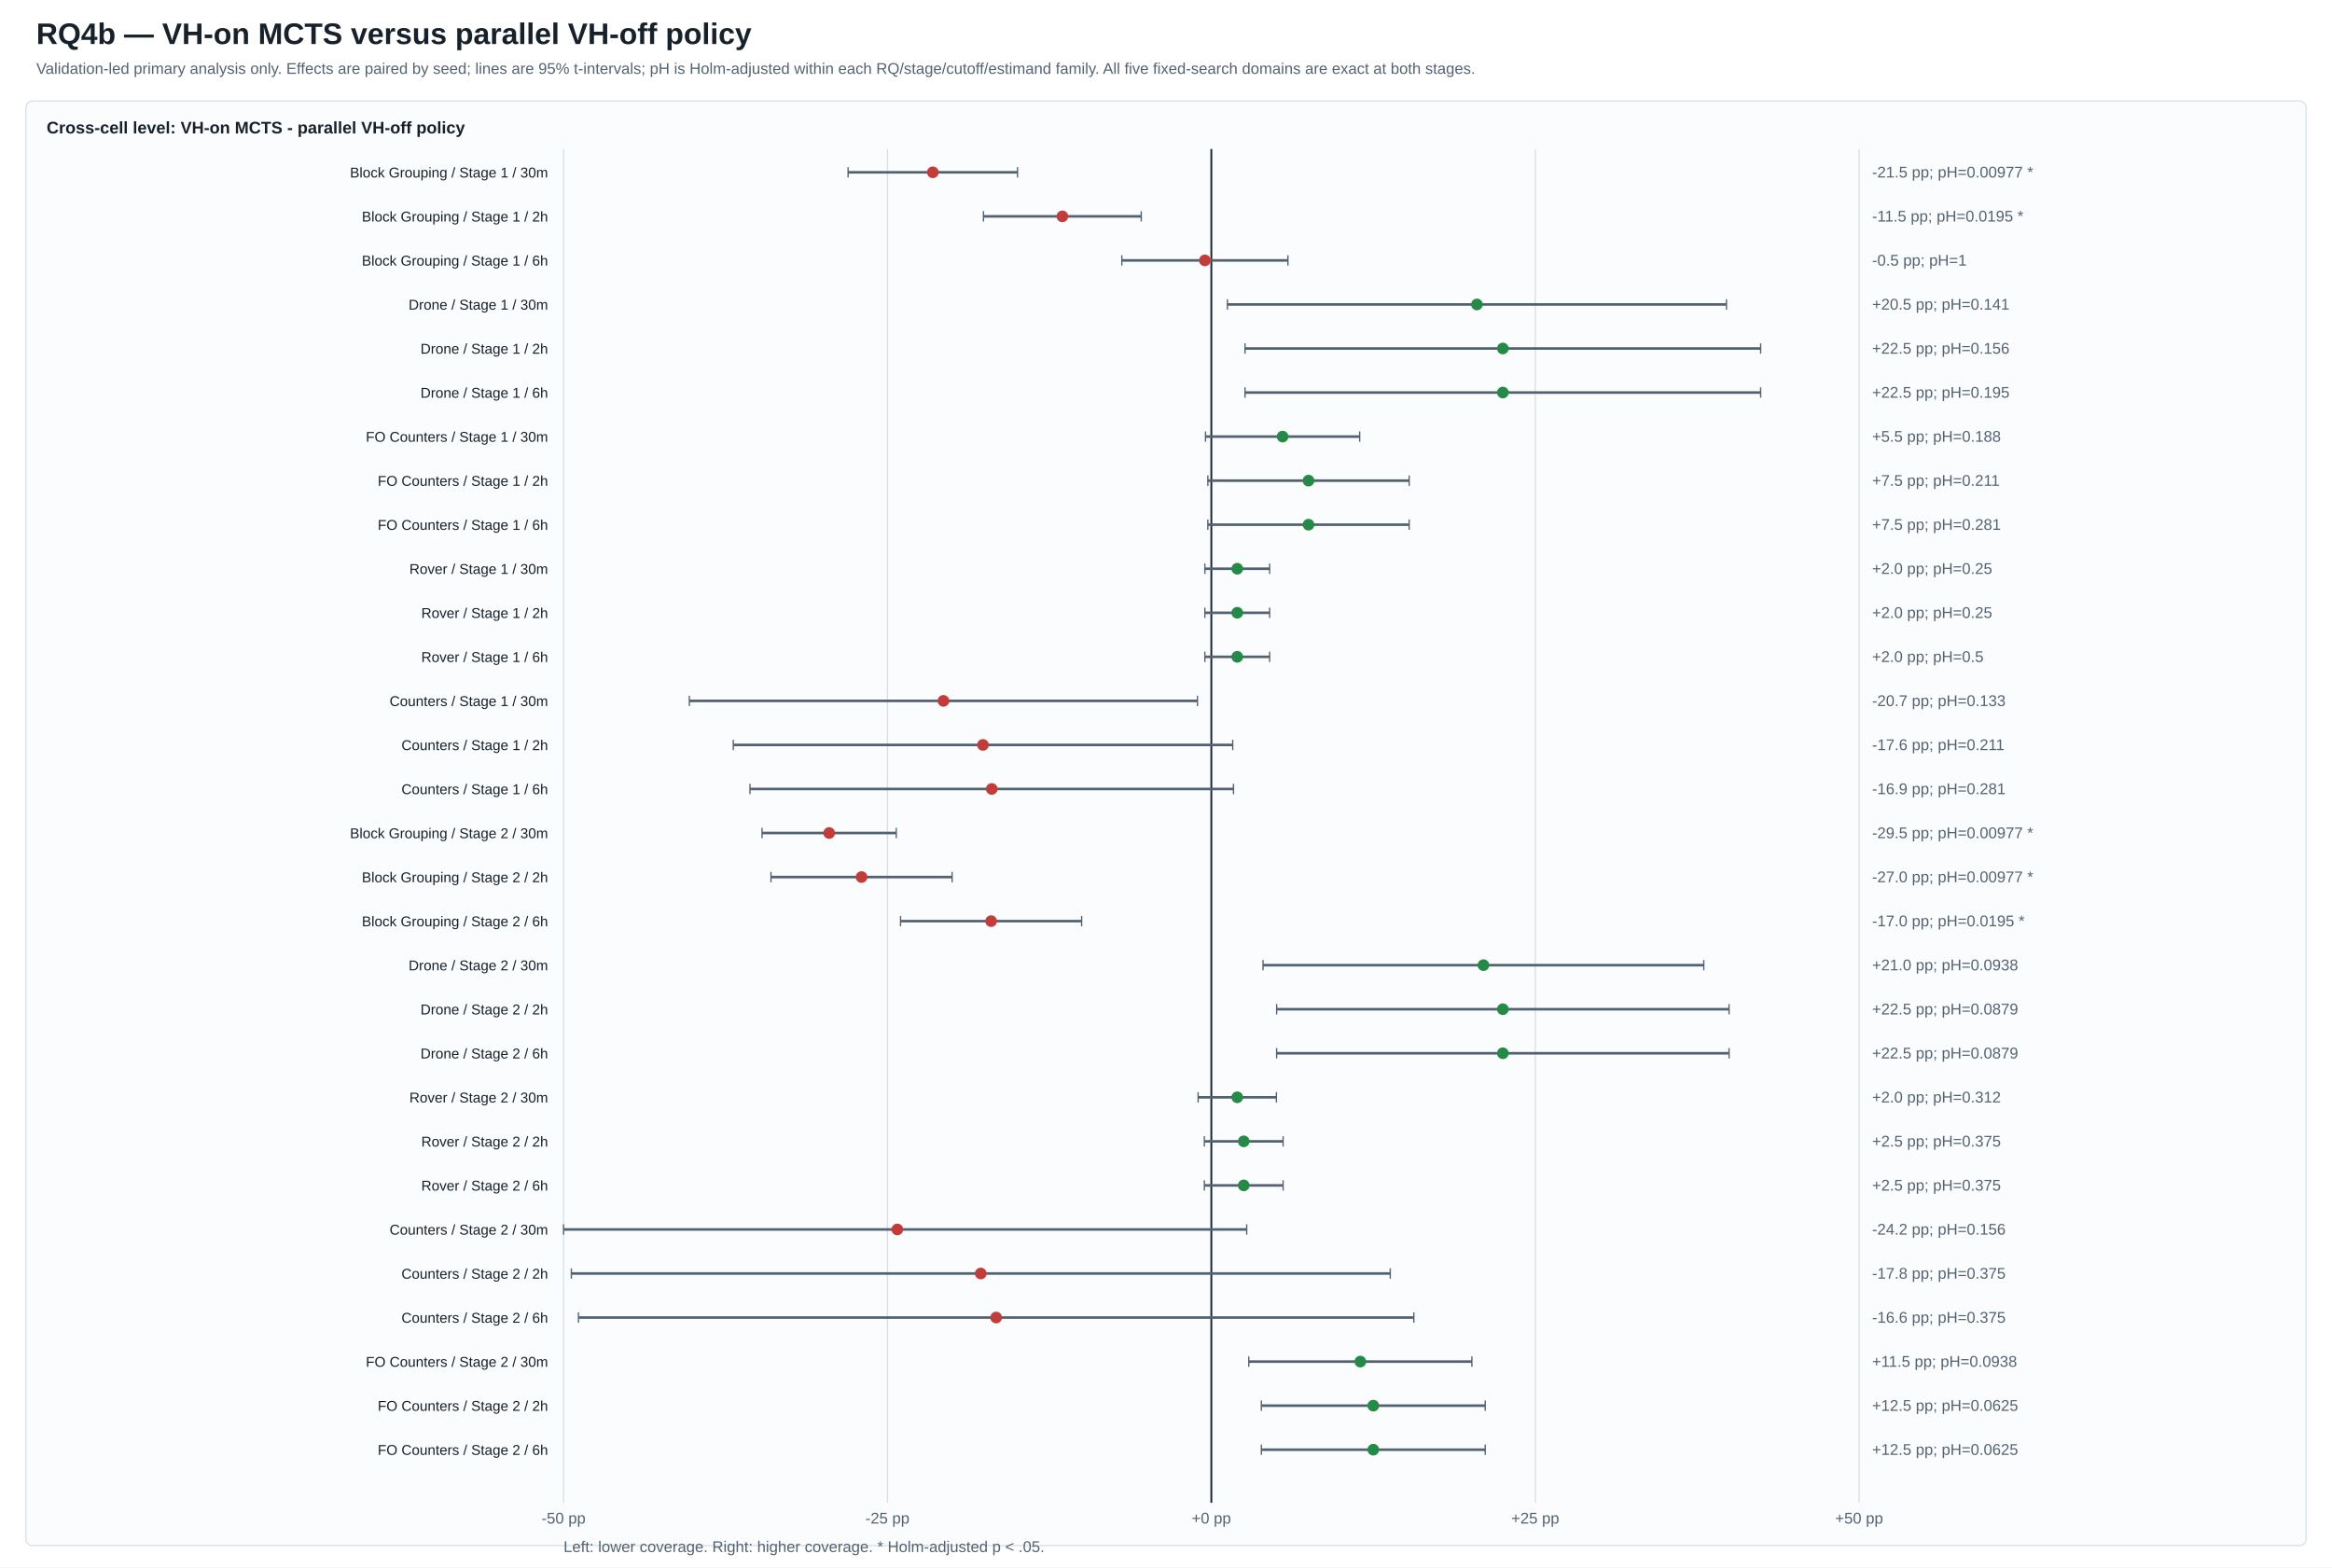
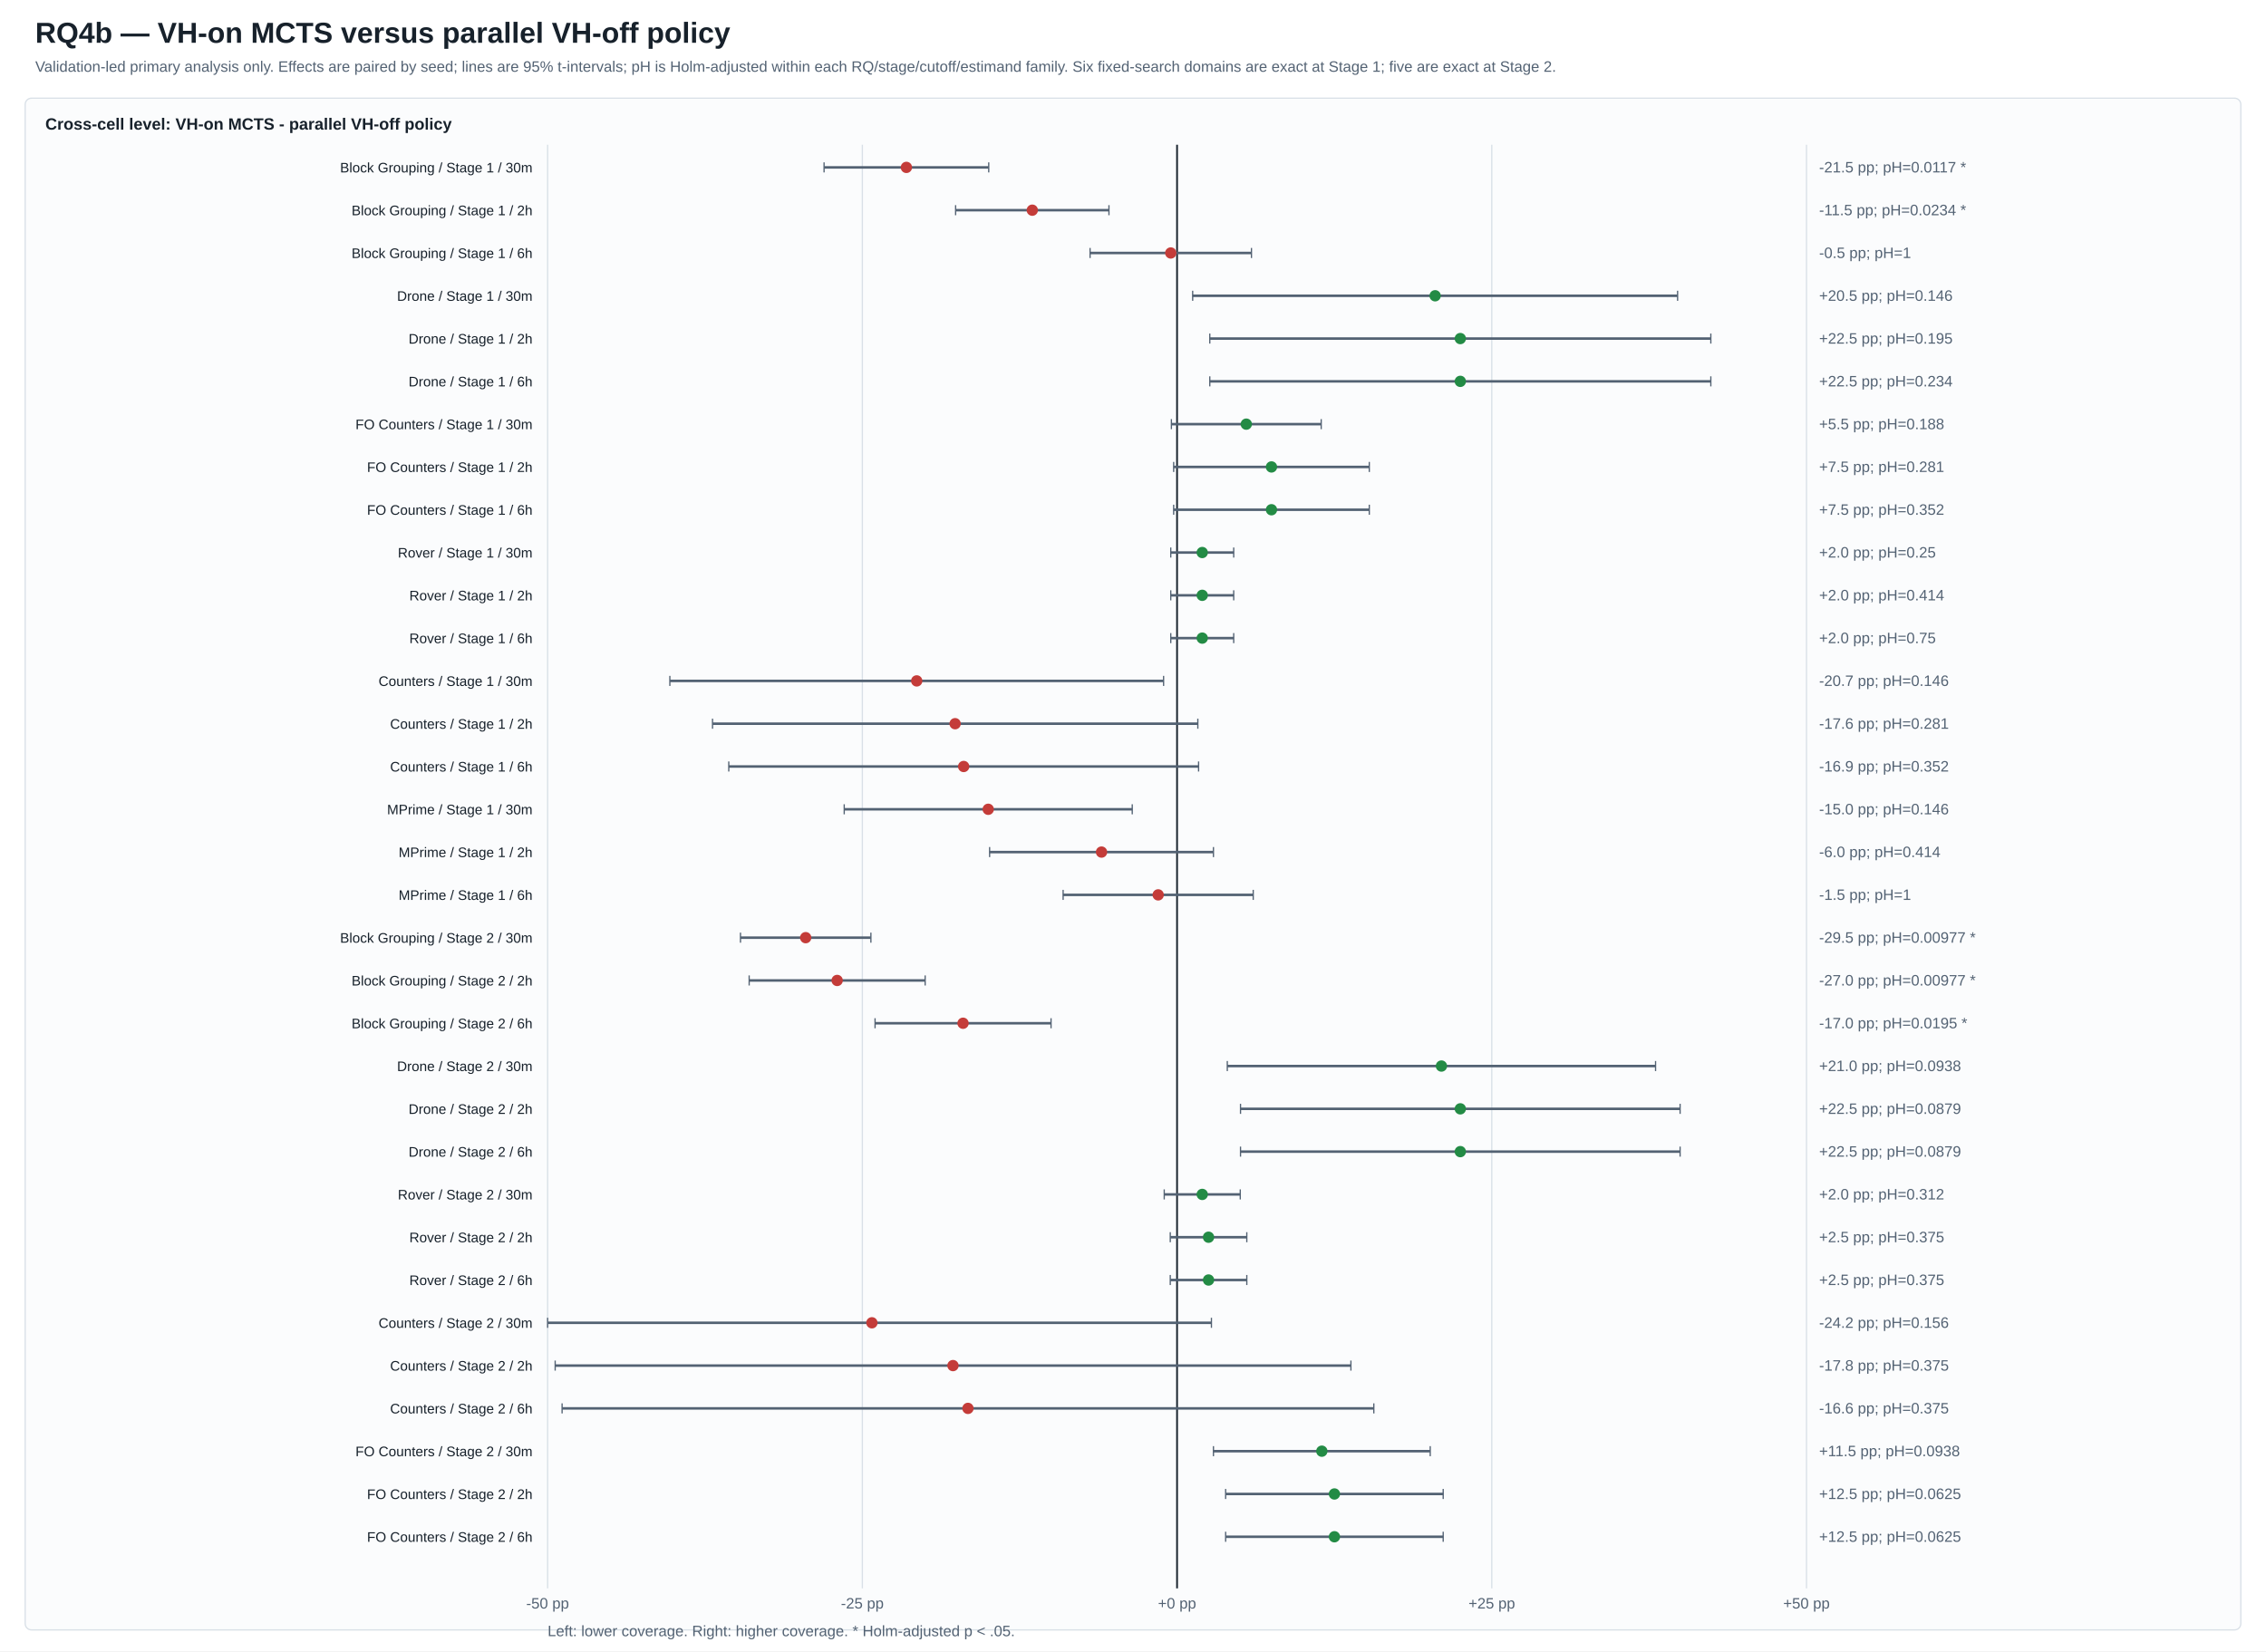
- <svg xmlns="http://www.w3.org/2000/svg" width="1800" height="1210" viewBox="0 0 1800 1210">
+ <svg xmlns="http://www.w3.org/2000/svg" width="1800" height="1312" viewBox="0 0 1800 1312">
  <rect width="100%" height="100%" fill="white" />
  <style>text{font-family:Segoe UI,Arial,sans-serif;fill:#17212b}.title{font-size:23px;font-weight:700}.sub{font-size:12px;fill:#536273}.label{font-size:11px}.head{font-size:13px;font-weight:700}</style>
  <text x="28" y="34" class="title">RQ4b — VH-on MCTS versus parallel VH-off policy</text>
-   <text x="28" y="57" class="sub">Validation-led primary analysis only. Effects are paired by seed; lines are 95% t-intervals; pH is Holm-adjusted within each RQ/stage/cutoff/estimand family. All five fixed-search domains are exact at both stages.</text>
-   <rect x="20" y="78" width="1760" height="1115" rx="5" fill="#fbfcfd" stroke="#d9e0e7" />
+   <text x="28" y="57" class="sub">Validation-led primary analysis only. Effects are paired by seed; lines are 95% t-intervals; pH is Holm-adjusted within each RQ/stage/cutoff/estimand family. Six fixed-search domains are exact at Stage 1; five are exact at Stage 2.</text>
+   <rect x="20" y="78" width="1760" height="1217" rx="5" fill="#fbfcfd" stroke="#d9e0e7" />
  <text x="36" y="103" class="head">Cross-cell level: VH-on MCTS - parallel VH-off policy</text>
-   <line x1="435.0" y1="115" x2="435.0" y2="1160" stroke="#d9e0e7" stroke-width="1" />
-   <text x="435.0" y="1176" text-anchor="middle" class="sub">-50 pp</text>
-   <line x1="685.0" y1="115" x2="685.0" y2="1160" stroke="#d9e0e7" stroke-width="1" />
-   <text x="685.0" y="1176" text-anchor="middle" class="sub">-25 pp</text>
-   <line x1="935.0" y1="115" x2="935.0" y2="1160" stroke="#17212b" stroke-width="1.4" />
-   <text x="935.0" y="1176" text-anchor="middle" class="sub">+0 pp</text>
-   <line x1="1185.0" y1="115" x2="1185.0" y2="1160" stroke="#d9e0e7" stroke-width="1" />
-   <text x="1185.0" y="1176" text-anchor="middle" class="sub">+25 pp</text>
-   <line x1="1435.0" y1="115" x2="1435.0" y2="1160" stroke="#d9e0e7" stroke-width="1" />
-   <text x="1435.0" y="1176" text-anchor="middle" class="sub">+50 pp</text>
+   <line x1="435.0" y1="115" x2="435.0" y2="1262" stroke="#d9e0e7" stroke-width="1" />
+   <text x="435.0" y="1278" text-anchor="middle" class="sub">-50 pp</text>
+   <line x1="685.0" y1="115" x2="685.0" y2="1262" stroke="#d9e0e7" stroke-width="1" />
+   <text x="685.0" y="1278" text-anchor="middle" class="sub">-25 pp</text>
+   <line x1="935.0" y1="115" x2="935.0" y2="1262" stroke="#17212b" stroke-width="1.4" />
+   <text x="935.0" y="1278" text-anchor="middle" class="sub">+0 pp</text>
+   <line x1="1185.0" y1="115" x2="1185.0" y2="1262" stroke="#d9e0e7" stroke-width="1" />
+   <text x="1185.0" y="1278" text-anchor="middle" class="sub">+25 pp</text>
+   <line x1="1435.0" y1="115" x2="1435.0" y2="1262" stroke="#d9e0e7" stroke-width="1" />
+   <text x="1435.0" y="1278" text-anchor="middle" class="sub">+50 pp</text>
  <text x="423" y="137" text-anchor="end" class="label">Block Grouping / Stage 1 / 30m</text>
  <line x1="654.6" y1="133" x2="785.4" y2="133" stroke="#536273" stroke-width="2" />
  <line x1="654.6" y1="129" x2="654.6" y2="137" stroke="#536273" />
  <line x1="785.4" y1="129" x2="785.4" y2="137" stroke="#536273" />
  <circle cx="720.0" cy="133" r="4.5" fill="#c43c39" />
-   <text x="1445" y="137" class="sub">-21.5 pp; pH=0.00977 *</text>
+   <text x="1445" y="137" class="sub">-21.5 pp; pH=0.0117 *</text>
  <text x="423" y="171" text-anchor="end" class="label">Block Grouping / Stage 1 / 2h</text>
  <line x1="759.1" y1="167" x2="880.9" y2="167" stroke="#536273" stroke-width="2" />
  <line x1="759.1" y1="163" x2="759.1" y2="171" stroke="#536273" />
  <line x1="880.9" y1="163" x2="880.9" y2="171" stroke="#536273" />
  <circle cx="820.0" cy="167" r="4.5" fill="#c43c39" />
-   <text x="1445" y="171" class="sub">-11.5 pp; pH=0.0195 *</text>
+   <text x="1445" y="171" class="sub">-11.5 pp; pH=0.0234 *</text>
  <text x="423" y="205" text-anchor="end" class="label">Block Grouping / Stage 1 / 6h</text>
  <line x1="865.9" y1="201" x2="994.1" y2="201" stroke="#536273" stroke-width="2" />
  <line x1="865.9" y1="197" x2="865.9" y2="205" stroke="#536273" />
  <line x1="994.1" y1="197" x2="994.1" y2="205" stroke="#536273" />
  <circle cx="930.0" cy="201" r="4.5" fill="#c43c39" />
  <text x="1445" y="205" class="sub">-0.5 pp; pH=1</text>
  <text x="423" y="239" text-anchor="end" class="label">Drone / Stage 1 / 30m</text>
  <line x1="947.4" y1="235" x2="1332.6" y2="235" stroke="#536273" stroke-width="2" />
  <line x1="947.4" y1="231" x2="947.4" y2="239" stroke="#536273" />
  <line x1="1332.6" y1="231" x2="1332.6" y2="239" stroke="#536273" />
  <circle cx="1140.0" cy="235" r="4.5" fill="#238b45" />
-   <text x="1445" y="239" class="sub">+20.5 pp; pH=0.141</text>
+   <text x="1445" y="239" class="sub">+20.5 pp; pH=0.146</text>
  <text x="423" y="273" text-anchor="end" class="label">Drone / Stage 1 / 2h</text>
  <line x1="961.0" y1="269" x2="1359.0" y2="269" stroke="#536273" stroke-width="2" />
  <line x1="961.0" y1="265" x2="961.0" y2="273" stroke="#536273" />
  <line x1="1359.0" y1="265" x2="1359.0" y2="273" stroke="#536273" />
  <circle cx="1160.0" cy="269" r="4.5" fill="#238b45" />
-   <text x="1445" y="273" class="sub">+22.5 pp; pH=0.156</text>
+   <text x="1445" y="273" class="sub">+22.5 pp; pH=0.195</text>
  <text x="423" y="307" text-anchor="end" class="label">Drone / Stage 1 / 6h</text>
  <line x1="961.0" y1="303" x2="1359.0" y2="303" stroke="#536273" stroke-width="2" />
  <line x1="961.0" y1="299" x2="961.0" y2="307" stroke="#536273" />
  <line x1="1359.0" y1="299" x2="1359.0" y2="307" stroke="#536273" />
  <circle cx="1160.0" cy="303" r="4.5" fill="#238b45" />
-   <text x="1445" y="307" class="sub">+22.5 pp; pH=0.195</text>
+   <text x="1445" y="307" class="sub">+22.5 pp; pH=0.234</text>
  <text x="423" y="341" text-anchor="end" class="label">FO Counters / Stage 1 / 30m</text>
  <line x1="930.5" y1="337" x2="1049.5" y2="337" stroke="#536273" stroke-width="2" />
  <line x1="930.5" y1="333" x2="930.5" y2="341" stroke="#536273" />
  <line x1="1049.5" y1="333" x2="1049.5" y2="341" stroke="#536273" />
  <circle cx="990.0" cy="337" r="4.5" fill="#238b45" />
  <text x="1445" y="341" class="sub">+5.5 pp; pH=0.188</text>
  <text x="423" y="375" text-anchor="end" class="label">FO Counters / Stage 1 / 2h</text>
  <line x1="932.3" y1="371" x2="1087.7" y2="371" stroke="#536273" stroke-width="2" />
  <line x1="932.3" y1="367" x2="932.3" y2="375" stroke="#536273" />
  <line x1="1087.7" y1="367" x2="1087.7" y2="375" stroke="#536273" />
  <circle cx="1010.0" cy="371" r="4.5" fill="#238b45" />
-   <text x="1445" y="375" class="sub">+7.5 pp; pH=0.211</text>
+   <text x="1445" y="375" class="sub">+7.5 pp; pH=0.281</text>
  <text x="423" y="409" text-anchor="end" class="label">FO Counters / Stage 1 / 6h</text>
  <line x1="932.3" y1="405" x2="1087.7" y2="405" stroke="#536273" stroke-width="2" />
  <line x1="932.3" y1="401" x2="932.3" y2="409" stroke="#536273" />
  <line x1="1087.7" y1="401" x2="1087.7" y2="409" stroke="#536273" />
  <circle cx="1010.0" cy="405" r="4.5" fill="#238b45" />
-   <text x="1445" y="409" class="sub">+7.5 pp; pH=0.281</text>
+   <text x="1445" y="409" class="sub">+7.5 pp; pH=0.352</text>
  <text x="423" y="443" text-anchor="end" class="label">Rover / Stage 1 / 30m</text>
  <line x1="930.0" y1="439" x2="980.0" y2="439" stroke="#536273" stroke-width="2" />
  <line x1="930.0" y1="435" x2="930.0" y2="443" stroke="#536273" />
  <line x1="980.0" y1="435" x2="980.0" y2="443" stroke="#536273" />
  <circle cx="955.0" cy="439" r="4.5" fill="#238b45" />
  <text x="1445" y="443" class="sub">+2.0 pp; pH=0.25</text>
  <text x="423" y="477" text-anchor="end" class="label">Rover / Stage 1 / 2h</text>
  <line x1="930.0" y1="473" x2="980.0" y2="473" stroke="#536273" stroke-width="2" />
  <line x1="930.0" y1="469" x2="930.0" y2="477" stroke="#536273" />
  <line x1="980.0" y1="469" x2="980.0" y2="477" stroke="#536273" />
  <circle cx="955.0" cy="473" r="4.5" fill="#238b45" />
-   <text x="1445" y="477" class="sub">+2.0 pp; pH=0.25</text>
+   <text x="1445" y="477" class="sub">+2.0 pp; pH=0.414</text>
  <text x="423" y="511" text-anchor="end" class="label">Rover / Stage 1 / 6h</text>
  <line x1="930.0" y1="507" x2="980.0" y2="507" stroke="#536273" stroke-width="2" />
  <line x1="930.0" y1="503" x2="930.0" y2="511" stroke="#536273" />
  <line x1="980.0" y1="503" x2="980.0" y2="511" stroke="#536273" />
  <circle cx="955.0" cy="507" r="4.5" fill="#238b45" />
-   <text x="1445" y="511" class="sub">+2.0 pp; pH=0.5</text>
+   <text x="1445" y="511" class="sub">+2.0 pp; pH=0.75</text>
  <text x="423" y="545" text-anchor="end" class="label">Counters / Stage 1 / 30m</text>
  <line x1="532.1" y1="541" x2="924.3" y2="541" stroke="#536273" stroke-width="2" />
  <line x1="532.1" y1="537" x2="532.1" y2="545" stroke="#536273" />
  <line x1="924.3" y1="537" x2="924.3" y2="545" stroke="#536273" />
  <circle cx="728.2" cy="541" r="4.5" fill="#c43c39" />
-   <text x="1445" y="545" class="sub">-20.7 pp; pH=0.133</text>
+   <text x="1445" y="545" class="sub">-20.7 pp; pH=0.146</text>
  <text x="423" y="579" text-anchor="end" class="label">Counters / Stage 1 / 2h</text>
  <line x1="566.0" y1="575" x2="951.5" y2="575" stroke="#536273" stroke-width="2" />
  <line x1="566.0" y1="571" x2="566.0" y2="579" stroke="#536273" />
  <line x1="951.5" y1="571" x2="951.5" y2="579" stroke="#536273" />
  <circle cx="758.7" cy="575" r="4.5" fill="#c43c39" />
-   <text x="1445" y="579" class="sub">-17.6 pp; pH=0.211</text>
+   <text x="1445" y="579" class="sub">-17.6 pp; pH=0.281</text>
  <text x="423" y="613" text-anchor="end" class="label">Counters / Stage 1 / 6h</text>
  <line x1="578.9" y1="609" x2="952.1" y2="609" stroke="#536273" stroke-width="2" />
  <line x1="578.9" y1="605" x2="578.9" y2="613" stroke="#536273" />
  <line x1="952.1" y1="605" x2="952.1" y2="613" stroke="#536273" />
  <circle cx="765.5" cy="609" r="4.5" fill="#c43c39" />
-   <text x="1445" y="613" class="sub">-16.9 pp; pH=0.281</text>
-   <text x="423" y="647" text-anchor="end" class="label">Block Grouping / Stage 2 / 30m</text>
-   <line x1="588.2" y1="643" x2="691.8" y2="643" stroke="#536273" stroke-width="2" />
-   <line x1="588.2" y1="639" x2="588.2" y2="647" stroke="#536273" />
-   <line x1="691.8" y1="639" x2="691.8" y2="647" stroke="#536273" />
-   <circle cx="640.0" cy="643" r="4.5" fill="#c43c39" />
-   <text x="1445" y="647" class="sub">-29.5 pp; pH=0.00977 *</text>
-   <text x="423" y="681" text-anchor="end" class="label">Block Grouping / Stage 2 / 2h</text>
-   <line x1="595.1" y1="677" x2="734.9" y2="677" stroke="#536273" stroke-width="2" />
-   <line x1="595.1" y1="673" x2="595.1" y2="681" stroke="#536273" />
-   <line x1="734.9" y1="673" x2="734.9" y2="681" stroke="#536273" />
-   <circle cx="665.0" cy="677" r="4.5" fill="#c43c39" />
-   <text x="1445" y="681" class="sub">-27.0 pp; pH=0.00977 *</text>
-   <text x="423" y="715" text-anchor="end" class="label">Block Grouping / Stage 2 / 6h</text>
-   <line x1="695.1" y1="711" x2="834.9" y2="711" stroke="#536273" stroke-width="2" />
-   <line x1="695.1" y1="707" x2="695.1" y2="715" stroke="#536273" />
-   <line x1="834.9" y1="707" x2="834.9" y2="715" stroke="#536273" />
-   <circle cx="765.0" cy="711" r="4.5" fill="#c43c39" />
-   <text x="1445" y="715" class="sub">-17.0 pp; pH=0.0195 *</text>
-   <text x="423" y="749" text-anchor="end" class="label">Drone / Stage 2 / 30m</text>
-   <line x1="974.9" y1="745" x2="1315.1" y2="745" stroke="#536273" stroke-width="2" />
-   <line x1="974.9" y1="741" x2="974.9" y2="749" stroke="#536273" />
-   <line x1="1315.1" y1="741" x2="1315.1" y2="749" stroke="#536273" />
-   <circle cx="1145.0" cy="745" r="4.5" fill="#238b45" />
-   <text x="1445" y="749" class="sub">+21.0 pp; pH=0.0938</text>
-   <text x="423" y="783" text-anchor="end" class="label">Drone / Stage 2 / 2h</text>
-   <line x1="985.4" y1="779" x2="1334.6" y2="779" stroke="#536273" stroke-width="2" />
-   <line x1="985.4" y1="775" x2="985.4" y2="783" stroke="#536273" />
-   <line x1="1334.6" y1="775" x2="1334.6" y2="783" stroke="#536273" />
-   <circle cx="1160.0" cy="779" r="4.5" fill="#238b45" />
-   <text x="1445" y="783" class="sub">+22.5 pp; pH=0.0879</text>
-   <text x="423" y="817" text-anchor="end" class="label">Drone / Stage 2 / 6h</text>
-   <line x1="985.4" y1="813" x2="1334.6" y2="813" stroke="#536273" stroke-width="2" />
-   <line x1="985.4" y1="809" x2="985.4" y2="817" stroke="#536273" />
-   <line x1="1334.6" y1="809" x2="1334.6" y2="817" stroke="#536273" />
-   <circle cx="1160.0" cy="813" r="4.5" fill="#238b45" />
-   <text x="1445" y="817" class="sub">+22.5 pp; pH=0.0879</text>
-   <text x="423" y="851" text-anchor="end" class="label">Rover / Stage 2 / 30m</text>
-   <line x1="924.8" y1="847" x2="985.2" y2="847" stroke="#536273" stroke-width="2" />
-   <line x1="924.8" y1="843" x2="924.8" y2="851" stroke="#536273" />
-   <line x1="985.2" y1="843" x2="985.2" y2="851" stroke="#536273" />
-   <circle cx="955.0" cy="847" r="4.5" fill="#238b45" />
-   <text x="1445" y="851" class="sub">+2.0 pp; pH=0.312</text>
-   <text x="423" y="885" text-anchor="end" class="label">Rover / Stage 2 / 2h</text>
-   <line x1="929.6" y1="881" x2="990.4" y2="881" stroke="#536273" stroke-width="2" />
-   <line x1="929.6" y1="877" x2="929.6" y2="885" stroke="#536273" />
-   <line x1="990.4" y1="877" x2="990.4" y2="885" stroke="#536273" />
-   <circle cx="960.0" cy="881" r="4.5" fill="#238b45" />
-   <text x="1445" y="885" class="sub">+2.5 pp; pH=0.375</text>
-   <text x="423" y="919" text-anchor="end" class="label">Rover / Stage 2 / 6h</text>
-   <line x1="929.6" y1="915" x2="990.4" y2="915" stroke="#536273" stroke-width="2" />
-   <line x1="929.6" y1="911" x2="929.6" y2="919" stroke="#536273" />
-   <line x1="990.4" y1="911" x2="990.4" y2="919" stroke="#536273" />
-   <circle cx="960.0" cy="915" r="4.5" fill="#238b45" />
-   <text x="1445" y="919" class="sub">+2.5 pp; pH=0.375</text>
-   <text x="423" y="953" text-anchor="end" class="label">Counters / Stage 2 / 30m</text>
-   <line x1="435.0" y1="949" x2="962.3" y2="949" stroke="#536273" stroke-width="2" />
-   <line x1="435.0" y1="945" x2="435.0" y2="953" stroke="#536273" />
-   <line x1="962.3" y1="945" x2="962.3" y2="953" stroke="#536273" />
-   <circle cx="692.6" cy="949" r="4.5" fill="#c43c39" />
-   <text x="1445" y="953" class="sub">-24.2 pp; pH=0.156</text>
-   <text x="423" y="987" text-anchor="end" class="label">Counters / Stage 2 / 2h</text>
-   <line x1="441.0" y1="983" x2="1073.1" y2="983" stroke="#536273" stroke-width="2" />
-   <line x1="441.0" y1="979" x2="441.0" y2="987" stroke="#536273" />
-   <line x1="1073.1" y1="979" x2="1073.1" y2="987" stroke="#536273" />
-   <circle cx="757.0" cy="983" r="4.5" fill="#c43c39" />
-   <text x="1445" y="987" class="sub">-17.8 pp; pH=0.375</text>
-   <text x="423" y="1021" text-anchor="end" class="label">Counters / Stage 2 / 6h</text>
-   <line x1="446.5" y1="1017" x2="1091.3" y2="1017" stroke="#536273" stroke-width="2" />
-   <line x1="446.5" y1="1013" x2="446.5" y2="1021" stroke="#536273" />
-   <line x1="1091.3" y1="1013" x2="1091.3" y2="1021" stroke="#536273" />
-   <circle cx="768.9" cy="1017" r="4.5" fill="#c43c39" />
-   <text x="1445" y="1021" class="sub">-16.6 pp; pH=0.375</text>
-   <text x="423" y="1055" text-anchor="end" class="label">FO Counters / Stage 2 / 30m</text>
-   <line x1="963.9" y1="1051" x2="1136.1" y2="1051" stroke="#536273" stroke-width="2" />
-   <line x1="963.9" y1="1047" x2="963.9" y2="1055" stroke="#536273" />
-   <line x1="1136.1" y1="1047" x2="1136.1" y2="1055" stroke="#536273" />
-   <circle cx="1050.0" cy="1051" r="4.5" fill="#238b45" />
-   <text x="1445" y="1055" class="sub">+11.5 pp; pH=0.0938</text>
-   <text x="423" y="1089" text-anchor="end" class="label">FO Counters / Stage 2 / 2h</text>
-   <line x1="973.6" y1="1085" x2="1146.4" y2="1085" stroke="#536273" stroke-width="2" />
-   <line x1="973.6" y1="1081" x2="973.6" y2="1089" stroke="#536273" />
-   <line x1="1146.4" y1="1081" x2="1146.4" y2="1089" stroke="#536273" />
-   <circle cx="1060.0" cy="1085" r="4.5" fill="#238b45" />
-   <text x="1445" y="1089" class="sub">+12.5 pp; pH=0.0625</text>
-   <text x="423" y="1123" text-anchor="end" class="label">FO Counters / Stage 2 / 6h</text>
-   <line x1="973.6" y1="1119" x2="1146.4" y2="1119" stroke="#536273" stroke-width="2" />
-   <line x1="973.6" y1="1115" x2="973.6" y2="1123" stroke="#536273" />
-   <line x1="1146.4" y1="1115" x2="1146.4" y2="1123" stroke="#536273" />
-   <circle cx="1060.0" cy="1119" r="4.5" fill="#238b45" />
-   <text x="1445" y="1123" class="sub">+12.5 pp; pH=0.0625</text>
-   <text x="435" y="1198" class="sub">Left: lower coverage. Right: higher coverage. * Holm-adjusted p &lt; .05.</text>
+   <text x="1445" y="613" class="sub">-16.9 pp; pH=0.352</text>
+   <text x="423" y="647" text-anchor="end" class="label">MPrime / Stage 1 / 30m</text>
+   <line x1="670.6" y1="643" x2="899.4" y2="643" stroke="#536273" stroke-width="2" />
+   <line x1="670.6" y1="639" x2="670.6" y2="647" stroke="#536273" />
+   <line x1="899.4" y1="639" x2="899.4" y2="647" stroke="#536273" />
+   <circle cx="785.0" cy="643" r="4.5" fill="#c43c39" />
+   <text x="1445" y="647" class="sub">-15.0 pp; pH=0.146</text>
+   <text x="423" y="681" text-anchor="end" class="label">MPrime / Stage 1 / 2h</text>
+   <line x1="786.1" y1="677" x2="963.9" y2="677" stroke="#536273" stroke-width="2" />
+   <line x1="786.1" y1="673" x2="786.1" y2="681" stroke="#536273" />
+   <line x1="963.9" y1="673" x2="963.9" y2="681" stroke="#536273" />
+   <circle cx="875.0" cy="677" r="4.5" fill="#c43c39" />
+   <text x="1445" y="681" class="sub">-6.0 pp; pH=0.414</text>
+   <text x="423" y="715" text-anchor="end" class="label">MPrime / Stage 1 / 6h</text>
+   <line x1="844.5" y1="711" x2="995.5" y2="711" stroke="#536273" stroke-width="2" />
+   <line x1="844.5" y1="707" x2="844.5" y2="715" stroke="#536273" />
+   <line x1="995.5" y1="707" x2="995.5" y2="715" stroke="#536273" />
+   <circle cx="920.0" cy="711" r="4.5" fill="#c43c39" />
+   <text x="1445" y="715" class="sub">-1.5 pp; pH=1</text>
+   <text x="423" y="749" text-anchor="end" class="label">Block Grouping / Stage 2 / 30m</text>
+   <line x1="588.2" y1="745" x2="691.8" y2="745" stroke="#536273" stroke-width="2" />
+   <line x1="588.2" y1="741" x2="588.2" y2="749" stroke="#536273" />
+   <line x1="691.8" y1="741" x2="691.8" y2="749" stroke="#536273" />
+   <circle cx="640.0" cy="745" r="4.5" fill="#c43c39" />
+   <text x="1445" y="749" class="sub">-29.5 pp; pH=0.00977 *</text>
+   <text x="423" y="783" text-anchor="end" class="label">Block Grouping / Stage 2 / 2h</text>
+   <line x1="595.1" y1="779" x2="734.9" y2="779" stroke="#536273" stroke-width="2" />
+   <line x1="595.1" y1="775" x2="595.1" y2="783" stroke="#536273" />
+   <line x1="734.9" y1="775" x2="734.9" y2="783" stroke="#536273" />
+   <circle cx="665.0" cy="779" r="4.5" fill="#c43c39" />
+   <text x="1445" y="783" class="sub">-27.0 pp; pH=0.00977 *</text>
+   <text x="423" y="817" text-anchor="end" class="label">Block Grouping / Stage 2 / 6h</text>
+   <line x1="695.1" y1="813" x2="834.9" y2="813" stroke="#536273" stroke-width="2" />
+   <line x1="695.1" y1="809" x2="695.1" y2="817" stroke="#536273" />
+   <line x1="834.9" y1="809" x2="834.9" y2="817" stroke="#536273" />
+   <circle cx="765.0" cy="813" r="4.5" fill="#c43c39" />
+   <text x="1445" y="817" class="sub">-17.0 pp; pH=0.0195 *</text>
+   <text x="423" y="851" text-anchor="end" class="label">Drone / Stage 2 / 30m</text>
+   <line x1="974.9" y1="847" x2="1315.1" y2="847" stroke="#536273" stroke-width="2" />
+   <line x1="974.9" y1="843" x2="974.9" y2="851" stroke="#536273" />
+   <line x1="1315.1" y1="843" x2="1315.1" y2="851" stroke="#536273" />
+   <circle cx="1145.0" cy="847" r="4.5" fill="#238b45" />
+   <text x="1445" y="851" class="sub">+21.0 pp; pH=0.0938</text>
+   <text x="423" y="885" text-anchor="end" class="label">Drone / Stage 2 / 2h</text>
+   <line x1="985.4" y1="881" x2="1334.6" y2="881" stroke="#536273" stroke-width="2" />
+   <line x1="985.4" y1="877" x2="985.4" y2="885" stroke="#536273" />
+   <line x1="1334.6" y1="877" x2="1334.6" y2="885" stroke="#536273" />
+   <circle cx="1160.0" cy="881" r="4.5" fill="#238b45" />
+   <text x="1445" y="885" class="sub">+22.5 pp; pH=0.0879</text>
+   <text x="423" y="919" text-anchor="end" class="label">Drone / Stage 2 / 6h</text>
+   <line x1="985.4" y1="915" x2="1334.6" y2="915" stroke="#536273" stroke-width="2" />
+   <line x1="985.4" y1="911" x2="985.4" y2="919" stroke="#536273" />
+   <line x1="1334.6" y1="911" x2="1334.6" y2="919" stroke="#536273" />
+   <circle cx="1160.0" cy="915" r="4.5" fill="#238b45" />
+   <text x="1445" y="919" class="sub">+22.5 pp; pH=0.0879</text>
+   <text x="423" y="953" text-anchor="end" class="label">Rover / Stage 2 / 30m</text>
+   <line x1="924.8" y1="949" x2="985.2" y2="949" stroke="#536273" stroke-width="2" />
+   <line x1="924.8" y1="945" x2="924.8" y2="953" stroke="#536273" />
+   <line x1="985.2" y1="945" x2="985.2" y2="953" stroke="#536273" />
+   <circle cx="955.0" cy="949" r="4.5" fill="#238b45" />
+   <text x="1445" y="953" class="sub">+2.0 pp; pH=0.312</text>
+   <text x="423" y="987" text-anchor="end" class="label">Rover / Stage 2 / 2h</text>
+   <line x1="929.6" y1="983" x2="990.4" y2="983" stroke="#536273" stroke-width="2" />
+   <line x1="929.6" y1="979" x2="929.6" y2="987" stroke="#536273" />
+   <line x1="990.4" y1="979" x2="990.4" y2="987" stroke="#536273" />
+   <circle cx="960.0" cy="983" r="4.5" fill="#238b45" />
+   <text x="1445" y="987" class="sub">+2.5 pp; pH=0.375</text>
+   <text x="423" y="1021" text-anchor="end" class="label">Rover / Stage 2 / 6h</text>
+   <line x1="929.6" y1="1017" x2="990.4" y2="1017" stroke="#536273" stroke-width="2" />
+   <line x1="929.6" y1="1013" x2="929.6" y2="1021" stroke="#536273" />
+   <line x1="990.4" y1="1013" x2="990.4" y2="1021" stroke="#536273" />
+   <circle cx="960.0" cy="1017" r="4.5" fill="#238b45" />
+   <text x="1445" y="1021" class="sub">+2.5 pp; pH=0.375</text>
+   <text x="423" y="1055" text-anchor="end" class="label">Counters / Stage 2 / 30m</text>
+   <line x1="435.0" y1="1051" x2="962.3" y2="1051" stroke="#536273" stroke-width="2" />
+   <line x1="435.0" y1="1047" x2="435.0" y2="1055" stroke="#536273" />
+   <line x1="962.3" y1="1047" x2="962.3" y2="1055" stroke="#536273" />
+   <circle cx="692.6" cy="1051" r="4.5" fill="#c43c39" />
+   <text x="1445" y="1055" class="sub">-24.2 pp; pH=0.156</text>
+   <text x="423" y="1089" text-anchor="end" class="label">Counters / Stage 2 / 2h</text>
+   <line x1="441.0" y1="1085" x2="1073.1" y2="1085" stroke="#536273" stroke-width="2" />
+   <line x1="441.0" y1="1081" x2="441.0" y2="1089" stroke="#536273" />
+   <line x1="1073.1" y1="1081" x2="1073.1" y2="1089" stroke="#536273" />
+   <circle cx="757.0" cy="1085" r="4.5" fill="#c43c39" />
+   <text x="1445" y="1089" class="sub">-17.8 pp; pH=0.375</text>
+   <text x="423" y="1123" text-anchor="end" class="label">Counters / Stage 2 / 6h</text>
+   <line x1="446.5" y1="1119" x2="1091.3" y2="1119" stroke="#536273" stroke-width="2" />
+   <line x1="446.5" y1="1115" x2="446.5" y2="1123" stroke="#536273" />
+   <line x1="1091.3" y1="1115" x2="1091.3" y2="1123" stroke="#536273" />
+   <circle cx="768.9" cy="1119" r="4.5" fill="#c43c39" />
+   <text x="1445" y="1123" class="sub">-16.6 pp; pH=0.375</text>
+   <text x="423" y="1157" text-anchor="end" class="label">FO Counters / Stage 2 / 30m</text>
+   <line x1="963.9" y1="1153" x2="1136.1" y2="1153" stroke="#536273" stroke-width="2" />
+   <line x1="963.9" y1="1149" x2="963.9" y2="1157" stroke="#536273" />
+   <line x1="1136.1" y1="1149" x2="1136.1" y2="1157" stroke="#536273" />
+   <circle cx="1050.0" cy="1153" r="4.5" fill="#238b45" />
+   <text x="1445" y="1157" class="sub">+11.5 pp; pH=0.0938</text>
+   <text x="423" y="1191" text-anchor="end" class="label">FO Counters / Stage 2 / 2h</text>
+   <line x1="973.6" y1="1187" x2="1146.4" y2="1187" stroke="#536273" stroke-width="2" />
+   <line x1="973.6" y1="1183" x2="973.6" y2="1191" stroke="#536273" />
+   <line x1="1146.4" y1="1183" x2="1146.4" y2="1191" stroke="#536273" />
+   <circle cx="1060.0" cy="1187" r="4.5" fill="#238b45" />
+   <text x="1445" y="1191" class="sub">+12.5 pp; pH=0.0625</text>
+   <text x="423" y="1225" text-anchor="end" class="label">FO Counters / Stage 2 / 6h</text>
+   <line x1="973.6" y1="1221" x2="1146.4" y2="1221" stroke="#536273" stroke-width="2" />
+   <line x1="973.6" y1="1217" x2="973.6" y2="1225" stroke="#536273" />
+   <line x1="1146.4" y1="1217" x2="1146.4" y2="1225" stroke="#536273" />
+   <circle cx="1060.0" cy="1221" r="4.5" fill="#238b45" />
+   <text x="1445" y="1225" class="sub">+12.5 pp; pH=0.0625</text>
+   <text x="435" y="1300" class="sub">Left: lower coverage. Right: higher coverage. * Holm-adjusted p &lt; .05.</text>
</svg>
